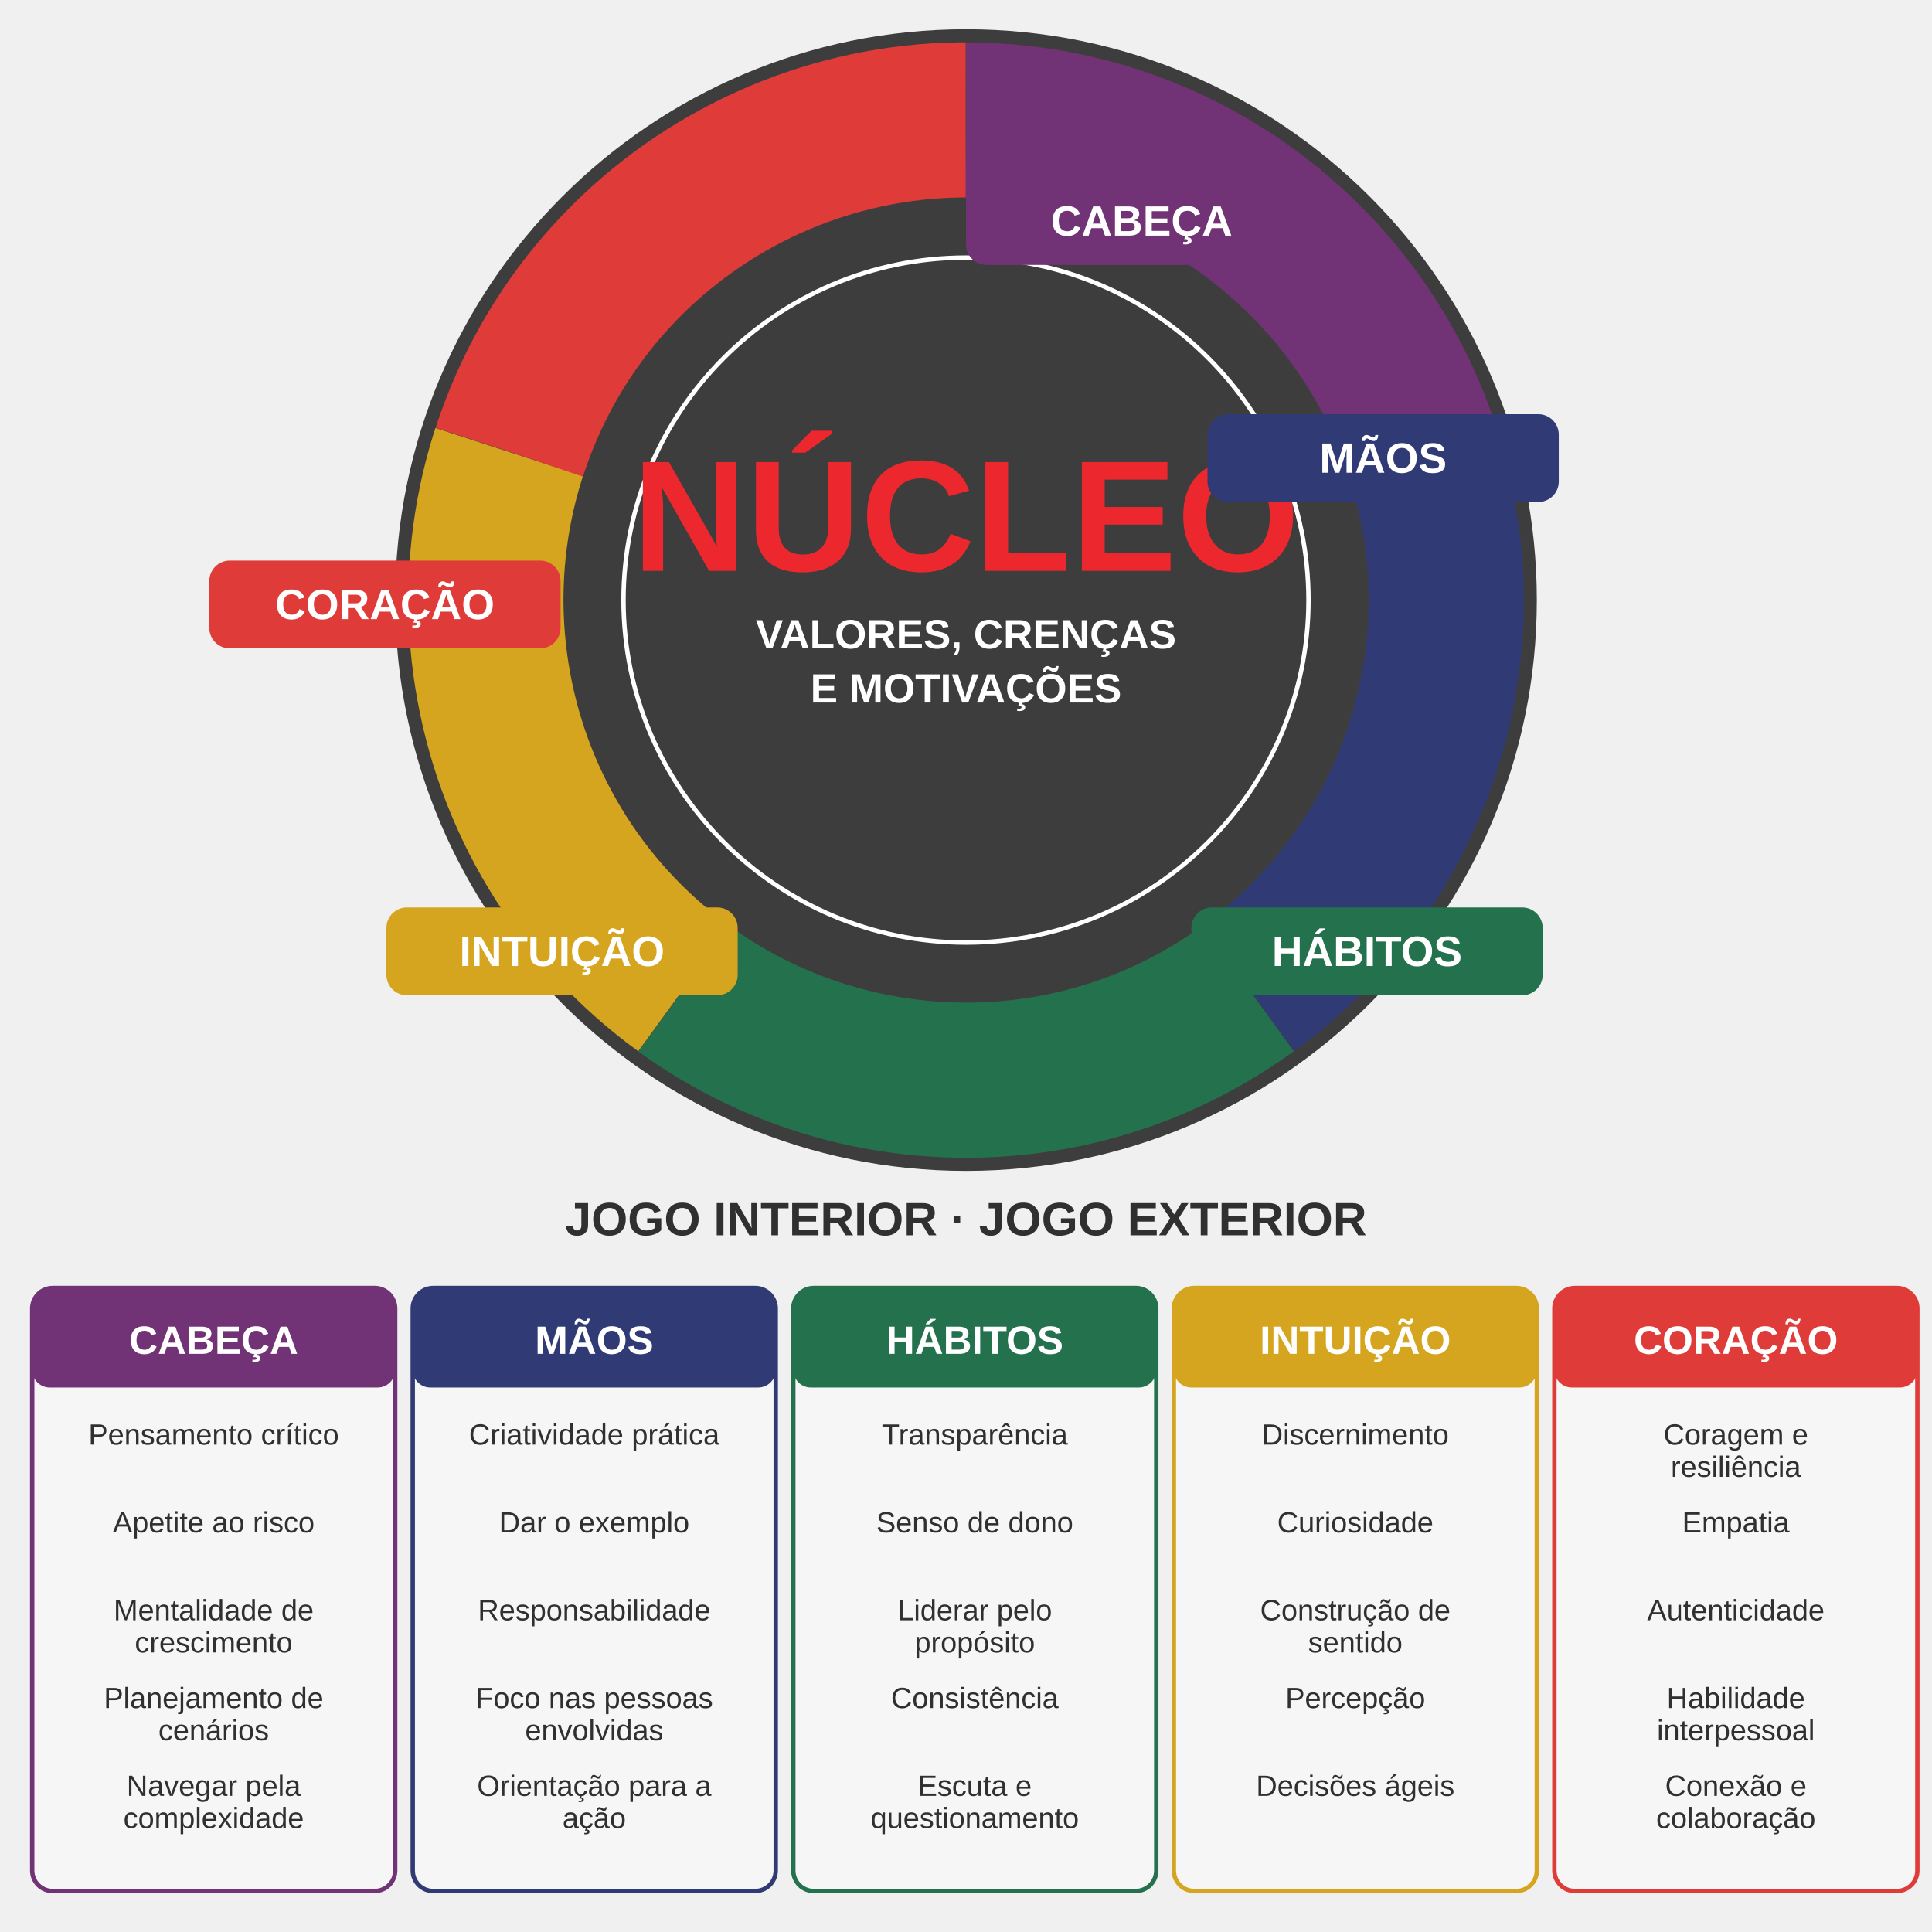
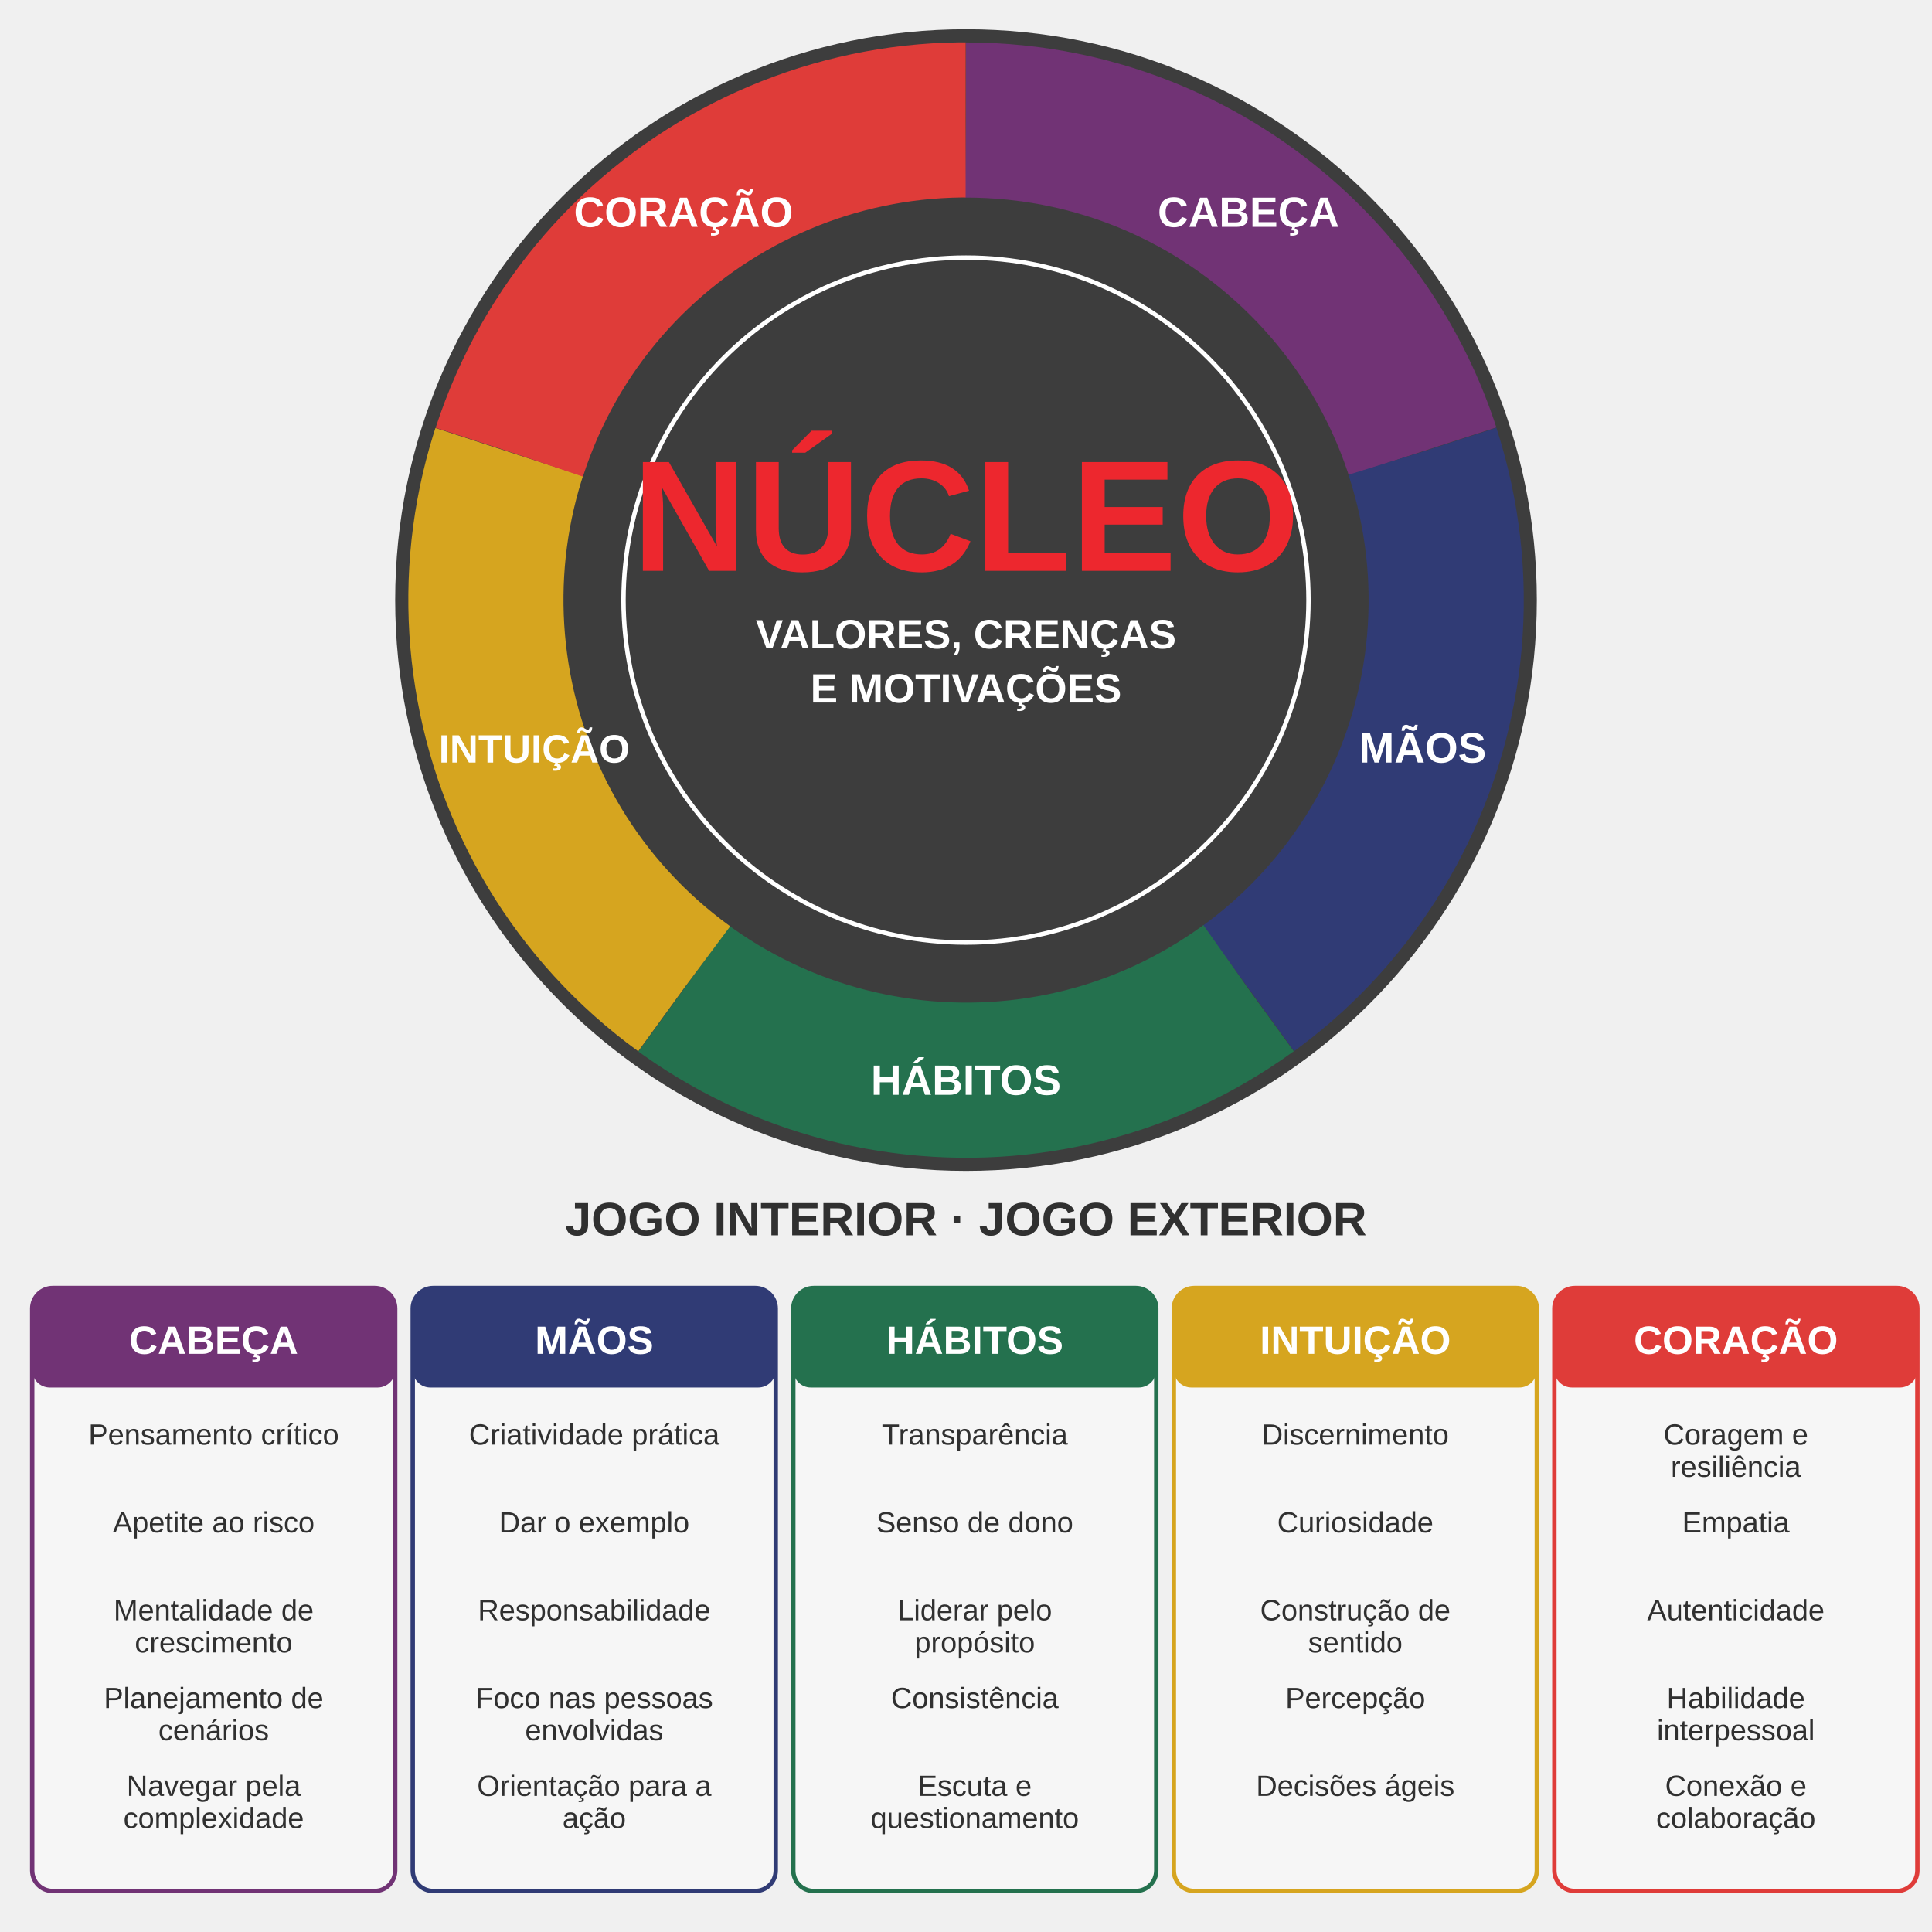
<svg xmlns="http://www.w3.org/2000/svg" viewBox="0 0 1320 1320" role="img" aria-labelledby="title desc">
  <circle cx="660" cy="410" r="390" fill="#3d3d3d" />
  <circle cx="660" cy="410" r="328" fill="none" stroke="#713375" stroke-width="106" stroke-dasharray="412 2061" transform="rotate(-90 660 410)" />
  <circle cx="660" cy="410" r="328" fill="none" stroke="#303b75" stroke-width="106" stroke-dasharray="412 2061" transform="rotate(-18 660 410)" />
  <circle cx="660" cy="410" r="328" fill="none" stroke="#24714e" stroke-width="106" stroke-dasharray="412 2061" transform="rotate(54 660 410)" />
  <circle cx="660" cy="410" r="328" fill="none" stroke="#d6a51f" stroke-width="106" stroke-dasharray="412 2061" transform="rotate(126 660 410)" />
  <circle cx="660" cy="410" r="328" fill="none" stroke="#df3c39" stroke-width="106" stroke-dasharray="412 2061" transform="rotate(198 660 410)" />
  <circle cx="660" cy="410" r="234" fill="#3d3d3d" stroke="#fff" stroke-width="3" />
  <text x="660" y="390" text-anchor="middle" fill="#ed272e" font-family="Arial,sans-serif" font-size="108" font-weight="700">NÚCLEO</text>
  <text x="660" y="443" text-anchor="middle" fill="#fff" font-family="Arial,sans-serif" font-size="28" font-weight="700">VALORES, CRENÇAS</text>
  <text x="660" y="480" text-anchor="middle" fill="#fff" font-family="Arial,sans-serif" font-size="28" font-weight="700">E MOTIVAÇÕES</text>
  <text x="660" y="844" text-anchor="middle" fill="#303030" font-family="Arial,sans-serif" font-size="32" font-weight="700">JOGO INTERIOR  ·  JOGO EXTERIOR</text>
-   <rect x="660" y="121" width="240" height="60" rx="14" fill="#713375" />
-   <text x="780" y="161" text-anchor="middle" fill="#fff" font-family="Arial,sans-serif" font-size="29" font-weight="700">CABEÇA</text>
-   <rect x="825" y="283" width="240" height="60" rx="14" fill="#303b75" />
-   <text x="945" y="323" text-anchor="middle" fill="#fff" font-family="Arial,sans-serif" font-size="29" font-weight="700">MÃOS</text>
-   <rect x="814" y="620" width="240" height="60" rx="14" fill="#24714e" />
-   <text x="934" y="660" text-anchor="middle" fill="#fff" font-family="Arial,sans-serif" font-size="29" font-weight="700">HÁBITOS</text>
-   <rect x="264" y="620" width="240" height="60" rx="14" fill="#d6a51f" />
-   <text x="384" y="660" text-anchor="middle" fill="#fff" font-family="Arial,sans-serif" font-size="29" font-weight="700">INTUIÇÃO</text>
-   <rect x="143" y="383" width="240" height="60" rx="14" fill="#df3c39" />
-   <text x="263" y="423" text-anchor="middle" fill="#fff" font-family="Arial,sans-serif" font-size="29" font-weight="700">CORAÇÃO</text>
+   <text x="853" y="155" text-anchor="middle" fill="#fff" font-family="Arial,sans-serif" font-size="29" font-weight="700">CABEÇA</text>
+   <text x="972" y="521" text-anchor="middle" fill="#fff" font-family="Arial,sans-serif" font-size="29" font-weight="700">MÃOS</text>
+   <text x="660" y="748" text-anchor="middle" fill="#fff" font-family="Arial,sans-serif" font-size="29" font-weight="700">HÁBITOS</text>
+   <text x="365" y="521" text-anchor="middle" fill="#fff" font-family="Arial,sans-serif" font-size="27" font-weight="700">INTUIÇÃO</text>
+   <text x="467" y="155" text-anchor="middle" fill="#fff" font-family="Arial,sans-serif" font-size="29" font-weight="700">CORAÇÃO</text>
  <rect x="22" y="880" width="248" height="412" rx="14" fill="#f6f6f6" stroke="#713375" stroke-width="3" />
  <rect x="22" y="880" width="248" height="68" rx="12" fill="#713375" />
  <text x="146" y="925" text-anchor="middle" fill="#fff" font-family="Arial,sans-serif" font-size="27" font-weight="700">CABEÇA</text>
  <text x="146" y="987" text-anchor="middle" fill="#303030" font-family="Arial,sans-serif" font-size="20">Pensamento crítico</text>
  <text x="146" y="1047" text-anchor="middle" fill="#303030" font-family="Arial,sans-serif" font-size="20">Apetite ao risco</text>
  <text x="146" y="1107" text-anchor="middle" fill="#303030" font-family="Arial,sans-serif" font-size="20">Mentalidade de</text>
  <text x="146" y="1129" text-anchor="middle" fill="#303030" font-family="Arial,sans-serif" font-size="20">crescimento</text>
  <text x="146" y="1167" text-anchor="middle" fill="#303030" font-family="Arial,sans-serif" font-size="20">Planejamento de</text>
  <text x="146" y="1189" text-anchor="middle" fill="#303030" font-family="Arial,sans-serif" font-size="20">cenários</text>
  <text x="146" y="1227" text-anchor="middle" fill="#303030" font-family="Arial,sans-serif" font-size="20">Navegar pela</text>
  <text x="146" y="1249" text-anchor="middle" fill="#303030" font-family="Arial,sans-serif" font-size="20">complexidade</text>
  <rect x="282" y="880" width="248" height="412" rx="14" fill="#f6f6f6" stroke="#303b75" stroke-width="3" />
  <rect x="282" y="880" width="248" height="68" rx="12" fill="#303b75" />
  <text x="406" y="925" text-anchor="middle" fill="#fff" font-family="Arial,sans-serif" font-size="27" font-weight="700">MÃOS</text>
  <text x="406" y="987" text-anchor="middle" fill="#303030" font-family="Arial,sans-serif" font-size="20">Criatividade prática</text>
  <text x="406" y="1047" text-anchor="middle" fill="#303030" font-family="Arial,sans-serif" font-size="20">Dar o exemplo</text>
  <text x="406" y="1107" text-anchor="middle" fill="#303030" font-family="Arial,sans-serif" font-size="20">Responsabilidade</text>
  <text x="406" y="1167" text-anchor="middle" fill="#303030" font-family="Arial,sans-serif" font-size="20">Foco nas pessoas</text>
  <text x="406" y="1189" text-anchor="middle" fill="#303030" font-family="Arial,sans-serif" font-size="20">envolvidas</text>
  <text x="406" y="1227" text-anchor="middle" fill="#303030" font-family="Arial,sans-serif" font-size="20">Orientação para a</text>
  <text x="406" y="1249" text-anchor="middle" fill="#303030" font-family="Arial,sans-serif" font-size="20">ação</text>
  <rect x="542" y="880" width="248" height="412" rx="14" fill="#f6f6f6" stroke="#24714e" stroke-width="3" />
  <rect x="542" y="880" width="248" height="68" rx="12" fill="#24714e" />
  <text x="666" y="925" text-anchor="middle" fill="#fff" font-family="Arial,sans-serif" font-size="27" font-weight="700">HÁBITOS</text>
  <text x="666" y="987" text-anchor="middle" fill="#303030" font-family="Arial,sans-serif" font-size="20">Transparência</text>
  <text x="666" y="1047" text-anchor="middle" fill="#303030" font-family="Arial,sans-serif" font-size="20">Senso de dono</text>
  <text x="666" y="1107" text-anchor="middle" fill="#303030" font-family="Arial,sans-serif" font-size="20">Liderar pelo</text>
  <text x="666" y="1129" text-anchor="middle" fill="#303030" font-family="Arial,sans-serif" font-size="20">propósito</text>
  <text x="666" y="1167" text-anchor="middle" fill="#303030" font-family="Arial,sans-serif" font-size="20">Consistência</text>
  <text x="666" y="1227" text-anchor="middle" fill="#303030" font-family="Arial,sans-serif" font-size="20">Escuta e</text>
  <text x="666" y="1249" text-anchor="middle" fill="#303030" font-family="Arial,sans-serif" font-size="20">questionamento</text>
  <rect x="802" y="880" width="248" height="412" rx="14" fill="#f6f6f6" stroke="#d6a51f" stroke-width="3" />
  <rect x="802" y="880" width="248" height="68" rx="12" fill="#d6a51f" />
  <text x="926" y="925" text-anchor="middle" fill="#fff" font-family="Arial,sans-serif" font-size="27" font-weight="700">INTUIÇÃO</text>
  <text x="926" y="987" text-anchor="middle" fill="#303030" font-family="Arial,sans-serif" font-size="20">Discernimento</text>
  <text x="926" y="1047" text-anchor="middle" fill="#303030" font-family="Arial,sans-serif" font-size="20">Curiosidade</text>
  <text x="926" y="1107" text-anchor="middle" fill="#303030" font-family="Arial,sans-serif" font-size="20">Construção de</text>
  <text x="926" y="1129" text-anchor="middle" fill="#303030" font-family="Arial,sans-serif" font-size="20">sentido</text>
  <text x="926" y="1167" text-anchor="middle" fill="#303030" font-family="Arial,sans-serif" font-size="20">Percepção</text>
  <text x="926" y="1227" text-anchor="middle" fill="#303030" font-family="Arial,sans-serif" font-size="20">Decisões ágeis</text>
  <rect x="1062" y="880" width="248" height="412" rx="14" fill="#f6f6f6" stroke="#df3c39" stroke-width="3" />
  <rect x="1062" y="880" width="248" height="68" rx="12" fill="#df3c39" />
  <text x="1186" y="925" text-anchor="middle" fill="#fff" font-family="Arial,sans-serif" font-size="27" font-weight="700">CORAÇÃO</text>
  <text x="1186" y="987" text-anchor="middle" fill="#303030" font-family="Arial,sans-serif" font-size="20">Coragem e</text>
  <text x="1186" y="1009" text-anchor="middle" fill="#303030" font-family="Arial,sans-serif" font-size="20">resiliência</text>
  <text x="1186" y="1047" text-anchor="middle" fill="#303030" font-family="Arial,sans-serif" font-size="20">Empatia</text>
  <text x="1186" y="1107" text-anchor="middle" fill="#303030" font-family="Arial,sans-serif" font-size="20">Autenticidade</text>
  <text x="1186" y="1167" text-anchor="middle" fill="#303030" font-family="Arial,sans-serif" font-size="20">Habilidade</text>
  <text x="1186" y="1189" text-anchor="middle" fill="#303030" font-family="Arial,sans-serif" font-size="20">interpessoal</text>
  <text x="1186" y="1227" text-anchor="middle" fill="#303030" font-family="Arial,sans-serif" font-size="20">Conexão e</text>
  <text x="1186" y="1249" text-anchor="middle" fill="#303030" font-family="Arial,sans-serif" font-size="20">colaboração</text>
</svg>
